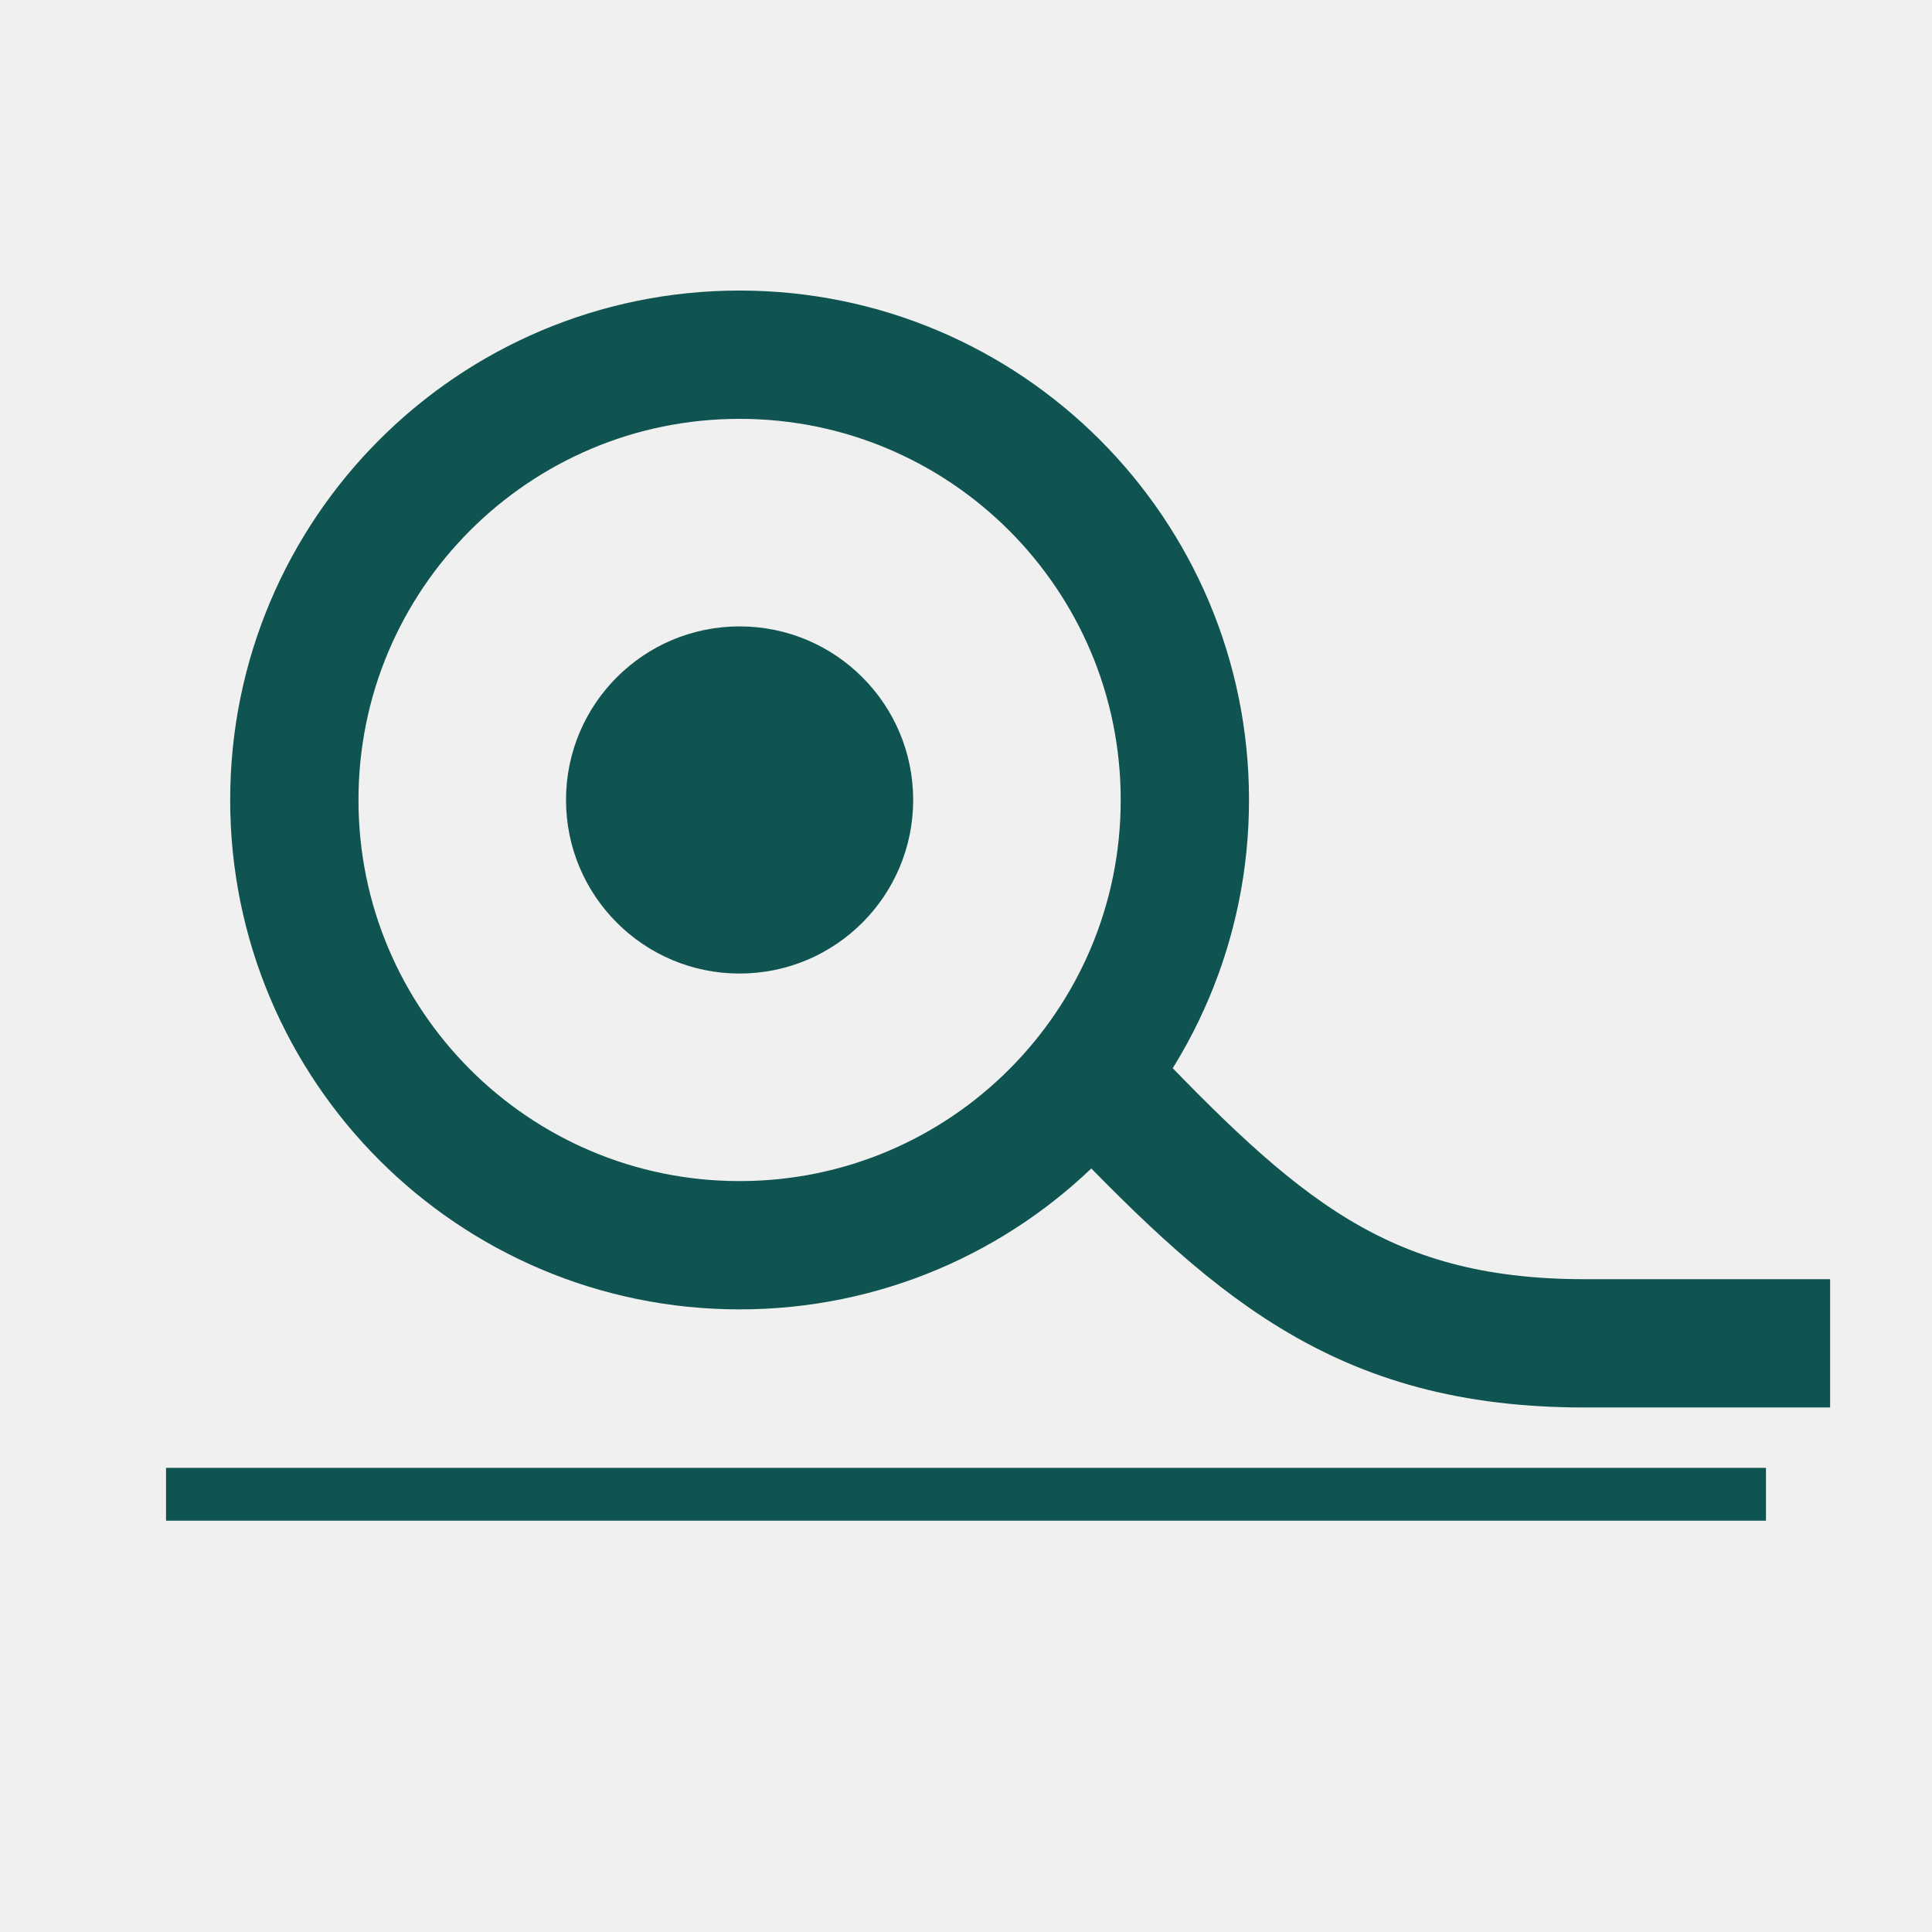
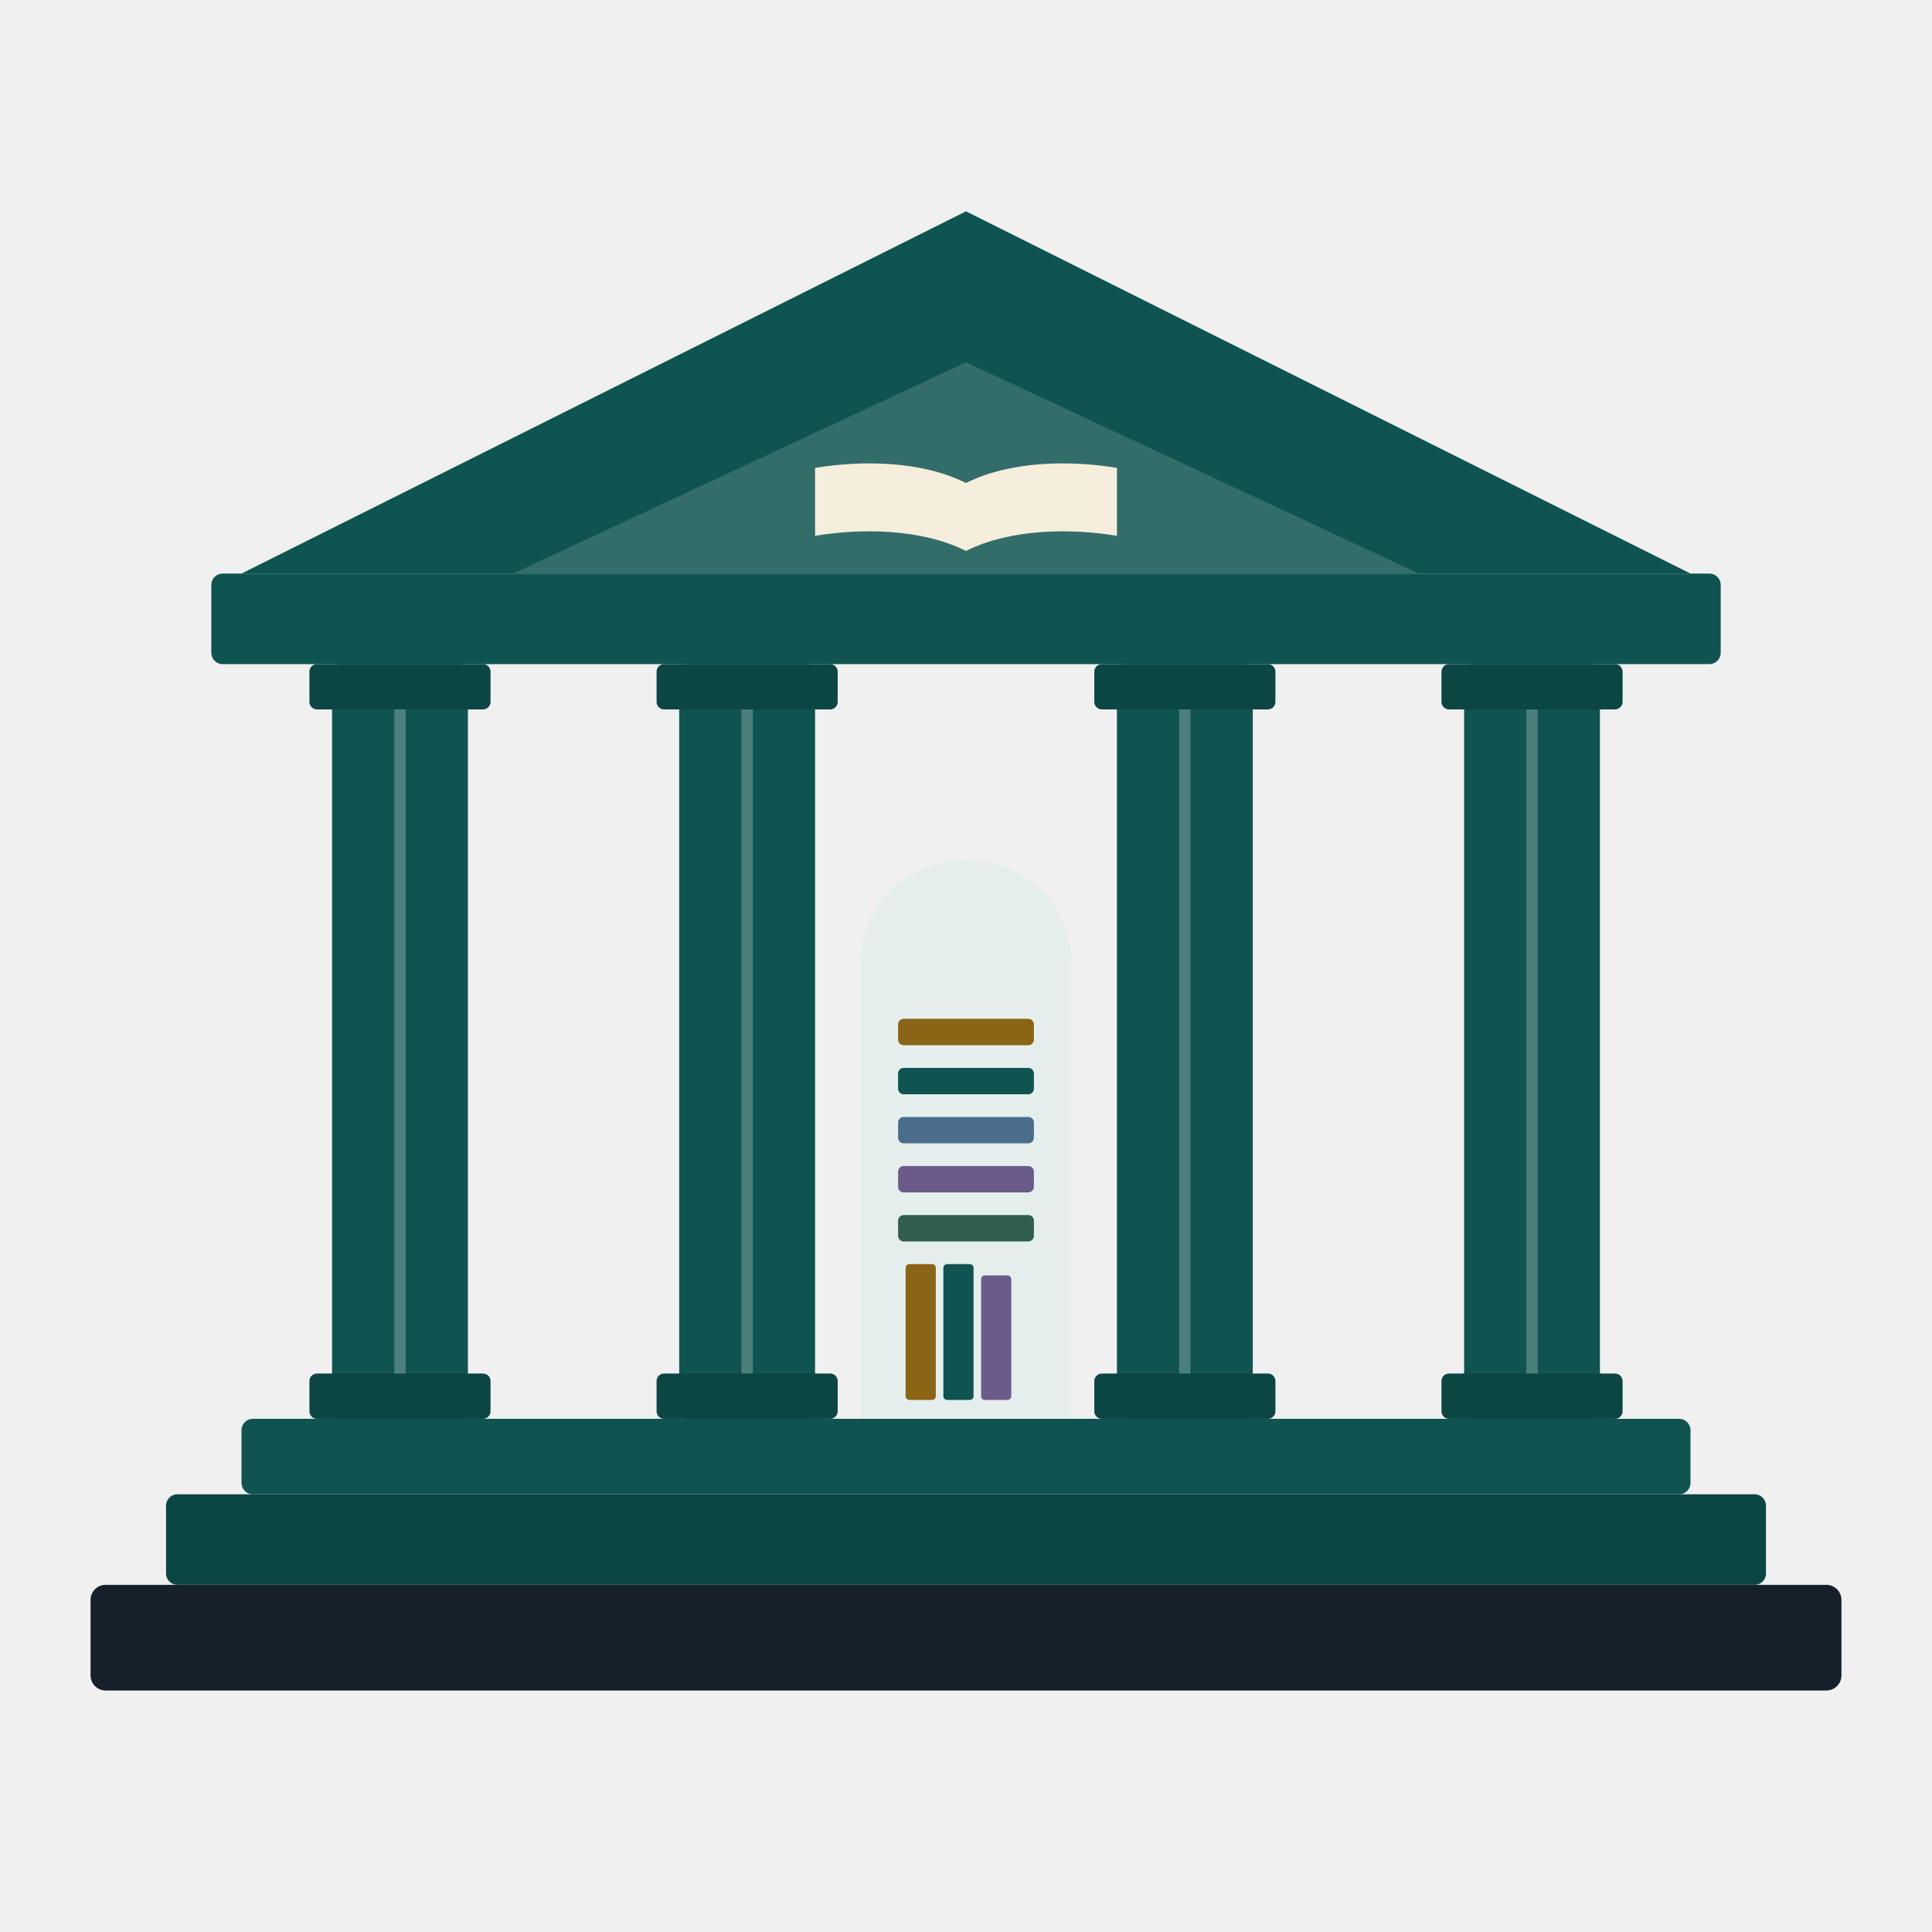
<svg xmlns="http://www.w3.org/2000/svg" viewBox="0 0 512 512" fill="none">
-   <circle cx="196" cy="212" r="118" stroke="#0F5450" stroke-width="34" />
-   <circle cx="196" cy="212" r="46" fill="#0F5450" />
-   <path d="M290 286 C332 330 360 356 420 356 L468 356" stroke="#0F5450" stroke-width="34" stroke-linecap="square" />
-   <line x1="44" y1="396" x2="468" y2="396" stroke="#0F5450" stroke-width="14" />
+   <path d="M256 56 L448 152 L64 152 Z" fill="#0F5450" />
+   <path d="M256 96 L376 152 L136 152 Z" fill="#FFFFFF" fill-opacity="0.15" />
+   <rect x="56" y="152" width="400" height="24" rx="3" fill="#0F5450" />
+   <path d="M256 128 C244 122 228 122 216 124 L216 142 C228 140 244 140 256 146 C268 140 284 140 296 142 L296 124 C284 122 268 122 256 128 Z" fill="#F5EEDC" />
+   <rect x="88" y="176" width="36" height="200" rx="2" fill="#0F5450" />
+   <rect x="82" y="176" width="48" height="12" rx="2" fill="#0C4643" />
+   <rect x="82" y="364" width="48" height="12" rx="2" fill="#0C4643" />
+   <line x1="106" y1="188" x2="106" y2="364" stroke="#FFFFFF" stroke-opacity="0.25" stroke-width="3" />
+   <rect x="180" y="176" width="36" height="200" rx="2" fill="#0F5450" />
+   <rect x="174" y="176" width="48" height="12" rx="2" fill="#0C4643" />
+   <rect x="174" y="364" width="48" height="12" rx="2" fill="#0C4643" />
+   <line x1="198" y1="188" x2="198" y2="364" stroke="#FFFFFF" stroke-opacity="0.25" stroke-width="3" />
+   <rect x="296" y="176" width="36" height="200" rx="2" fill="#0F5450" />
+   <rect x="290" y="176" width="48" height="12" rx="2" fill="#0C4643" />
+   <rect x="290" y="364" width="48" height="12" rx="2" fill="#0C4643" />
+   <line x1="314" y1="188" x2="314" y2="364" stroke="#FFFFFF" stroke-opacity="0.25" stroke-width="3" />
+   <rect x="388" y="176" width="36" height="200" rx="2" fill="#0F5450" />
+   <rect x="382" y="176" width="48" height="12" rx="2" fill="#0C4643" />
+   <rect x="382" y="364" width="48" height="12" rx="2" fill="#0C4643" />
+   <line x1="406" y1="188" x2="406" y2="364" stroke="#FFFFFF" stroke-opacity="0.25" stroke-width="3" />
+   <path d="M228 376 L228 256 C228 240 240 228 256 228 C272 228 284 240 284 256 L284 376 Z" fill="#E4EFED" />
+   <rect x="238" y="270" width="36" height="7" rx="1.5" fill="#8A6516" />
+   <rect x="238" y="283" width="36" height="7" rx="1.5" fill="#0F5450" />
+   <rect x="238" y="296" width="36" height="7" rx="1.5" fill="#4A6D8C" />
+   <rect x="238" y="309" width="36" height="7" rx="1.5" fill="#6B5B8A" />
+   <rect x="238" y="322" width="36" height="7" rx="1.5" fill="#2F5D50" />
+   <rect x="240" y="335" width="8" height="36" rx="1" fill="#8A6516" />
+   <rect x="250" y="335" width="8" height="36" rx="1" fill="#0F5450" />
+   <rect x="260" y="338" width="8" height="33" rx="1" fill="#6B5B8A" />
+   <rect x="64" y="376" width="384" height="20" rx="3" fill="#0F5450" />
+   <rect x="44" y="396" width="424" height="24" rx="3" fill="#0C4643" />
+   <rect x="24" y="420" width="464" height="28" rx="4" fill="#16202A" />
</svg>
